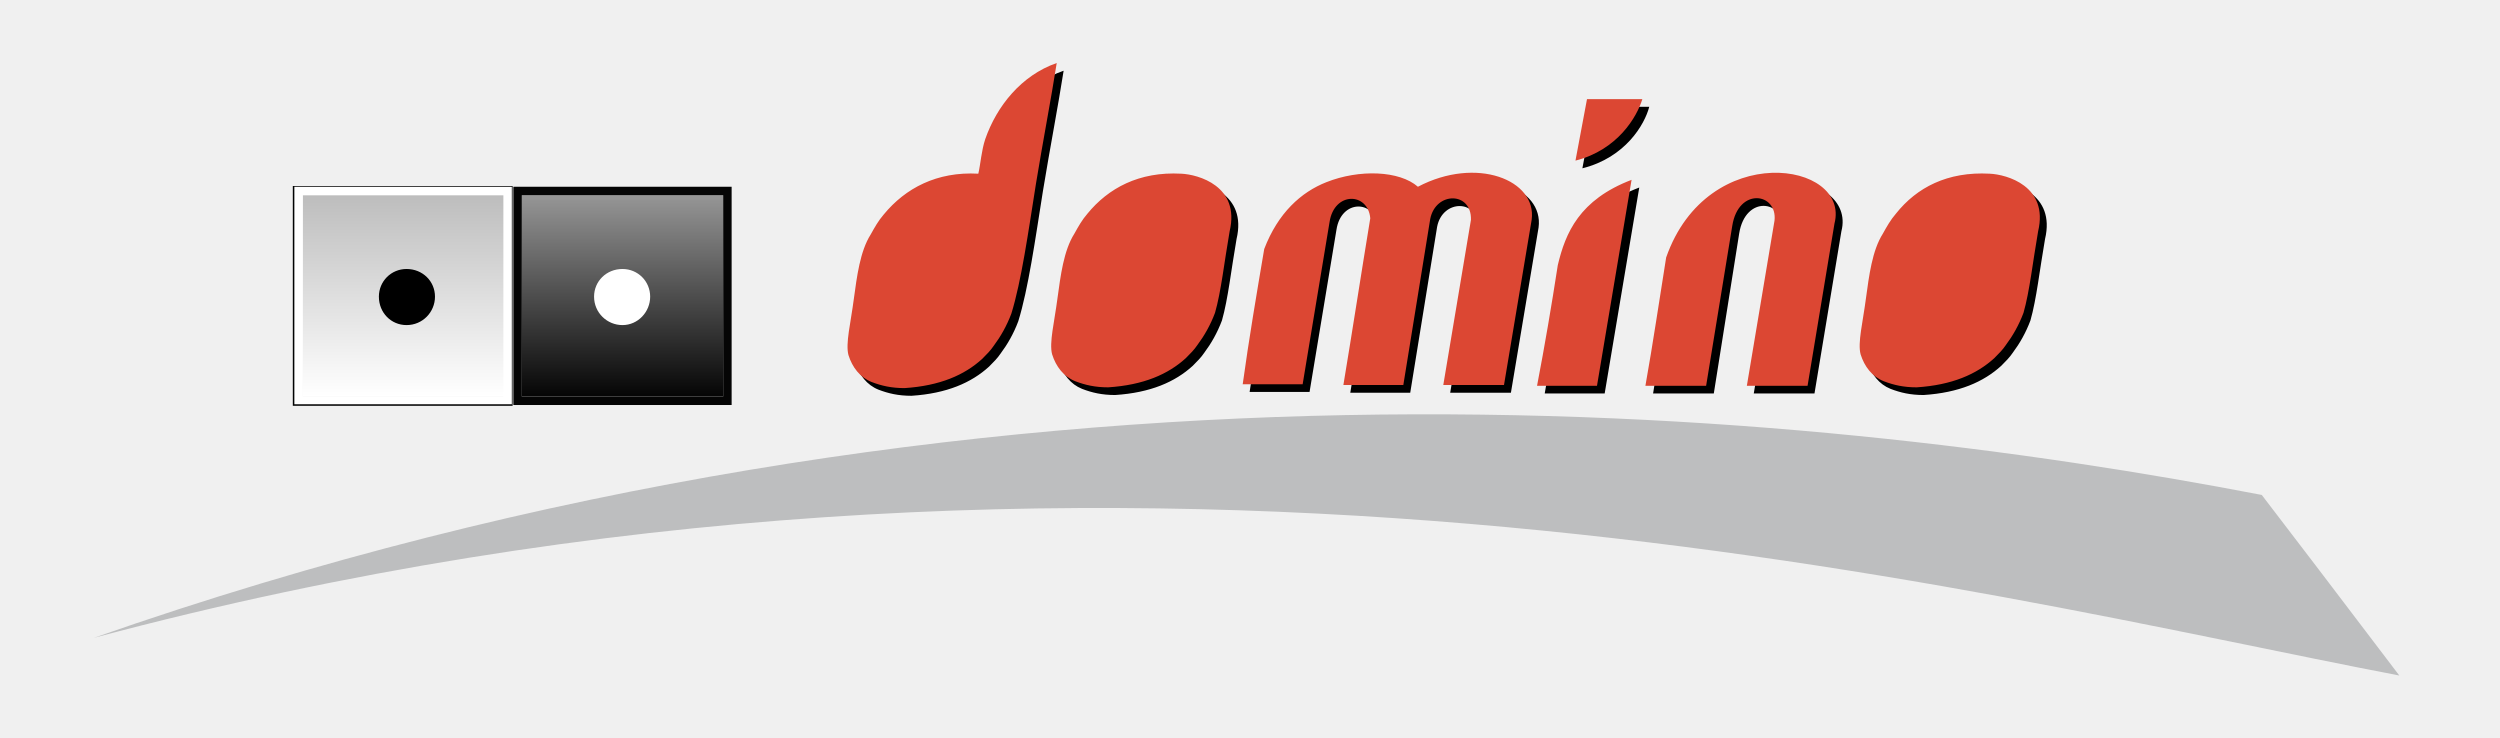
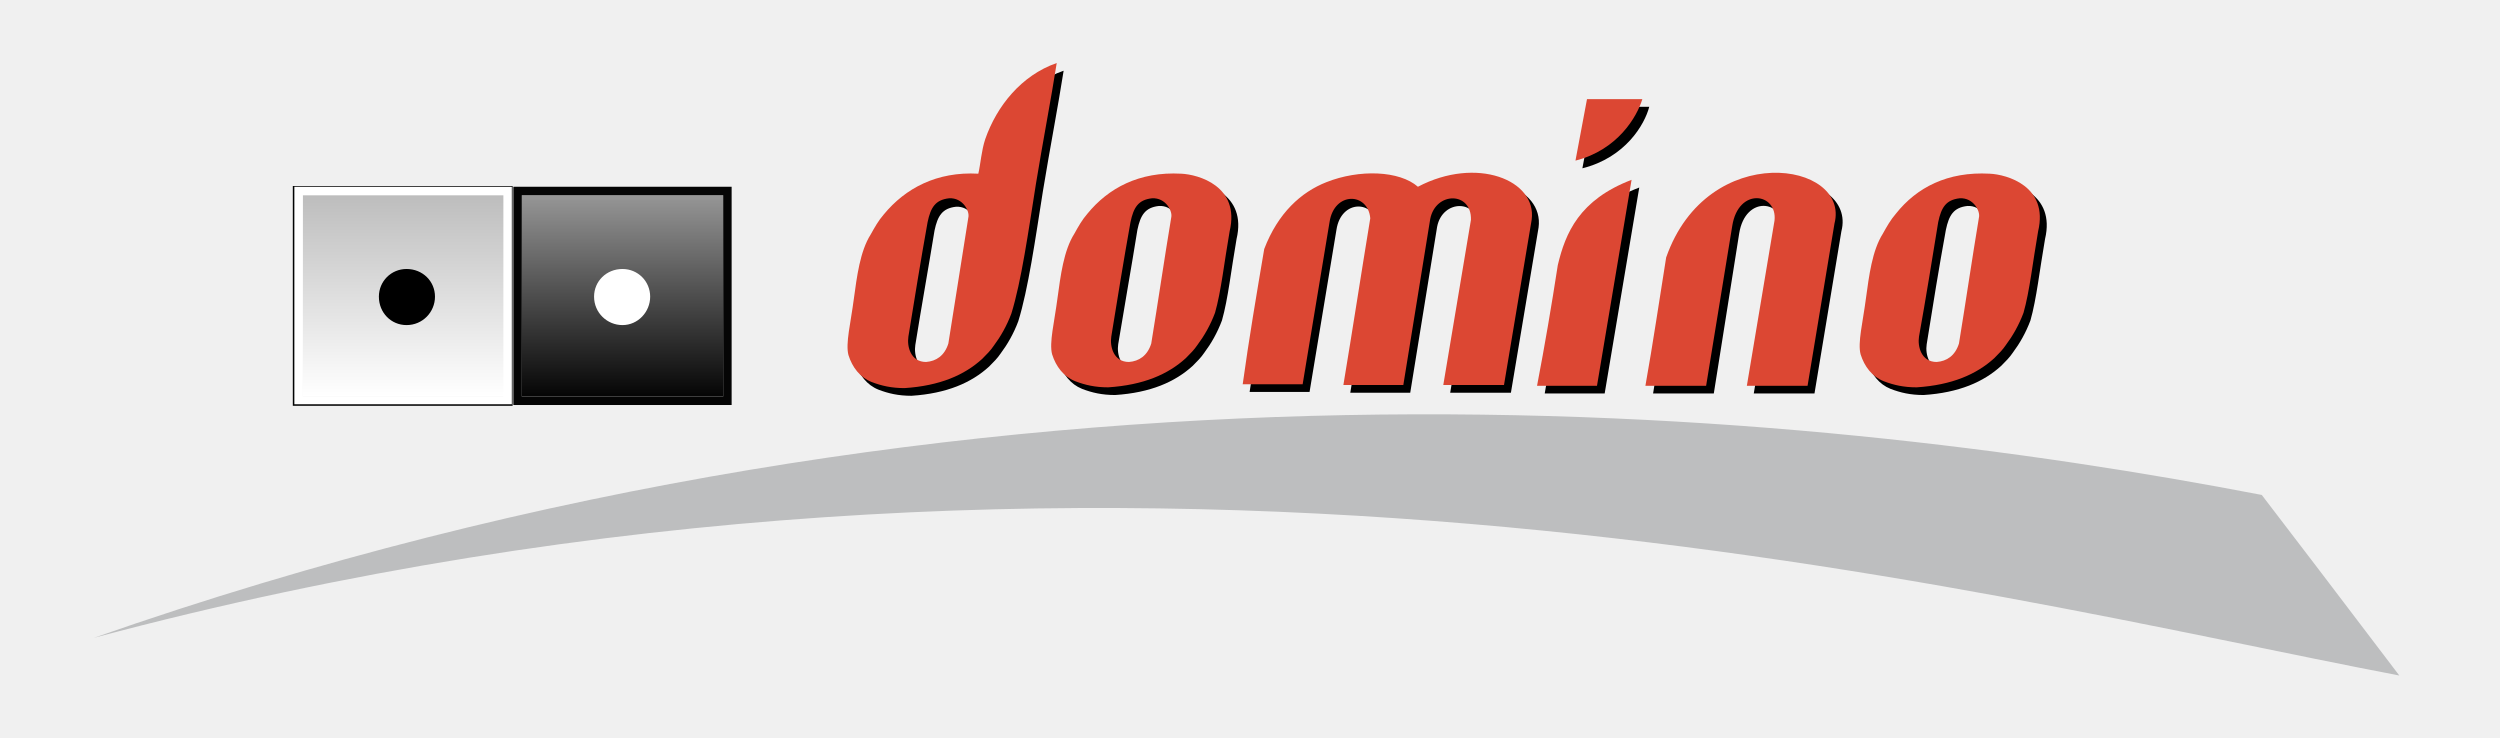
- <svg xmlns="http://www.w3.org/2000/svg" version="1.1" id="Calque_1" x="0px" y="0px" viewBox="-86 203 325.3 96" style="enable-background:new -86 203 325.3 96;" xml:space="preserve">
+ <svg xmlns="http://www.w3.org/2000/svg" version="1.1" id="Calque_1" x="0px" y="0px" viewBox="0 0 325.3 96" style="enable-background:new 0 0 325.3 96;" xml:space="preserve">
  <style type="text/css">
	.st0{fill:#BDBEBF;}
	.st1{fill:#DC4733;}
	.st2{fill:url(#SVGID_1_);}
	.st3{fill:#050505;}
	.st4{fill:url(#SVGID_2_);}
	.st5{fill:#FFFFFF;}
	.st6{fill:#010202;}
</style>
-   <path class="st0" d="M208.3,267.4c6.8,8.9,6.9,9,17.9,23.5c-55.6-10.6-167.1-40.4-300-4.9C43.6,244.9,149,256,208.3,267.4z" />
-   <path d="M42.2,226.6c0.3-1.3,0.4-3,0.9-4.5c1.5-4.3,4.7-8.3,9.3-9.9c-0.7,4.5-1.8,10.2-2.7,15.7c-1,6.3-1.9,12.7-3.2,16.9  c-0.6,1.6-1.4,3-2.3,4.2c-0.4,0.6-0.9,1.1-1.5,1.7c-2.3,2.1-5.5,3.5-10.1,3.8c-1.7,0-3-0.3-4.3-0.8c-1.5-0.6-2.5-1.9-3-3.5  c-0.4-1.5,0.3-4.2,0.7-7.3c0.4-2.9,0.8-6.2,2.2-8.4c0.5-0.9,1-1.8,1.7-2.6C32.8,228.5,36.8,226.4,42.2,226.6L42.2,226.6z M35.6,233  c0.4-1.9,1-2.9,2.8-3.1c1.8-0.1,2.7,1.7,2.5,2.5l-2.6,16.4c-0.5,1.6-1.6,2.3-2.9,2.4c-2,0-2.5-2-2.3-3.3  C33.9,242.9,34.8,237.9,35.6,233z M68.6,226.6c2.2,0.1,7.7,1.6,6.3,7.5c-0.7,4-1.1,7.8-1.9,10.6c-0.6,1.6-1.4,3-2.3,4.2  c-0.4,0.6-0.9,1.1-1.5,1.7c-2.3,2.1-5.5,3.5-10.1,3.8c-1.7,0-3-0.3-4.3-0.8c-1.5-0.6-2.5-1.9-3-3.5c-0.4-1.5,0.3-4.2,0.7-7.3  c0.4-2.9,0.8-6.2,2.2-8.4c0.5-0.9,1-1.8,1.7-2.6C59.2,228.5,63.2,226.3,68.6,226.6L68.6,226.6z M62,232.9c0.4-1.9,1-2.9,2.8-3.1  c1.8-0.1,2.7,1.7,2.5,2.5l-2.6,16.4c-0.5,1.6-1.6,2.3-2.9,2.4c-2,0-2.5-2-2.3-3.3C60.3,242.9,61.2,237.9,62,232.9z M173.8,226.6  c2.2,0.1,7.7,1.6,6.3,7.5c-0.7,4-1.1,7.8-1.9,10.6c-0.6,1.6-1.4,3-2.3,4.2c-0.4,0.6-0.9,1.1-1.5,1.7c-2.3,2.1-5.5,3.5-10.1,3.8  c-1.7,0-3-0.3-4.3-0.8c-1.5-0.6-2.5-1.9-3-3.5c-0.4-1.5,0.3-4.2,0.7-7.3c0.4-2.9,0.8-6.2,2.2-8.4c0.5-0.9,1-1.8,1.7-2.6  C164.3,228.4,168.3,226.3,173.8,226.6z M167.2,232.9c0.4-1.9,1-2.9,2.8-3.1c1.8-0.1,2.7,1.7,2.5,2.5c-0.9,5.4-1.7,10.9-2.6,16.4  c-0.5,1.6-1.6,2.3-2.9,2.4c-2,0-2.5-2-2.3-3.3C165.5,242.8,166.3,237.8,167.2,232.9L167.2,232.9z M79.4,236.4  c1.8-4.7,4.8-7.4,8.1-8.7c4.3-1.7,9.5-1.5,11.9,0.6c7.6-4,15.5-0.9,14.8,4.3l-3.6,21.5h-7.9c1.2-7.2,2.4-14.4,3.6-21.5  c0.1-3.7-4.6-3.7-5.3-0.1l-3.5,21.6h-7.8c1.2-7.2,2.3-14.4,3.5-21.7c-0.3-3.4-4.7-3.5-5.3,0.5L84.4,254h-7.8  C77.5,248.2,78.4,242.3,79.4,236.4z M117.7,238.5c1-4.2,2.8-8.5,9.6-11.1l-4.5,26.8H115C115,254.2,117.7,238.5,117.7,238.5z   M119.9,224.9l1.5-8h7.2C128,219.2,125.5,223.5,119.9,224.9z M131.7,237.5c5.4-15.4,24-12.5,21.9-4.4l-3.5,21.1h-7.9l3.6-21.5  c0.4-3.6-4.7-4.4-5.5,0.7l-3.3,20.8h-7.9C130,248.6,130.9,243.1,131.7,237.5L131.7,237.5z" />
-   <path class="st1" d="M41.3,225.6c0.3-1.3,0.4-3,0.9-4.5c1.5-4.3,4.7-8.3,9.3-9.9c-0.7,4.5-1.8,10.2-2.7,15.7  c-1,6.3-1.9,12.7-3.2,16.9c-0.6,1.6-1.4,3-2.3,4.2c-0.4,0.6-0.9,1.1-1.5,1.7c-2.3,2.1-5.5,3.5-10.1,3.8c-1.7,0-3-0.3-4.3-0.8  c-1.5-0.6-2.5-1.9-3-3.5c-0.4-1.5,0.3-4.2,0.7-7.3c0.4-2.9,0.8-6.2,2.2-8.4c0.5-0.9,1-1.8,1.7-2.6C31.8,227.5,35.9,225.3,41.3,225.6  z M34.7,231.9c0.4-1.9,1-2.9,2.8-3.1c1.8-0.1,2.7,1.7,2.5,2.5l-2.6,16.4c-0.5,1.6-1.6,2.3-2.9,2.4c-2,0-2.5-2-2.3-3.3  C33,241.9,33.8,236.9,34.7,231.9z M67.7,225.6c2.2,0.1,7.7,1.6,6.3,7.5c-0.7,4-1.1,7.8-1.9,10.6c-0.6,1.6-1.4,3-2.3,4.2  c-0.4,0.6-0.9,1.1-1.5,1.7c-2.3,2.1-5.5,3.5-10.1,3.8c-1.7,0-3-0.3-4.3-0.8c-1.5-0.6-2.5-1.9-3-3.5c-0.4-1.5,0.3-4.2,0.7-7.3  c0.4-2.9,0.8-6.2,2.2-8.4c0.5-0.9,1-1.8,1.7-2.6C58.2,227.5,62.2,225.3,67.7,225.6L67.7,225.6z M61.1,231.9c0.4-1.9,1-2.9,2.8-3.1  c1.8-0.1,2.7,1.7,2.5,2.5c-0.9,5.4-1.7,10.9-2.6,16.4c-0.5,1.6-1.6,2.3-2.9,2.4c-2,0-2.5-2-2.3-3.3  C59.4,241.9,60.2,236.9,61.1,231.9z M172.9,225.6c2.2,0.1,7.7,1.6,6.3,7.5c-0.7,4-1.1,7.8-1.9,10.6c-0.6,1.6-1.4,3-2.3,4.2  c-0.4,0.6-0.9,1.1-1.5,1.7c-2.3,2.1-5.5,3.5-10.1,3.8c-1.7,0-3-0.3-4.3-0.8c-1.5-0.6-2.5-1.9-3-3.5c-0.4-1.5,0.3-4.2,0.7-7.3  c0.4-2.9,0.8-6.2,2.2-8.4c0.5-0.9,1-1.8,1.7-2.6C163.4,227.4,167.4,225.3,172.9,225.6z M166.2,231.9c0.4-1.9,1-2.9,2.8-3.1  c1.8-0.1,2.7,1.7,2.5,2.5c-0.9,5.4-1.7,10.9-2.6,16.4c-0.5,1.6-1.6,2.3-2.9,2.4c-2,0-2.5-2-2.3-3.3  C164.6,241.8,165.4,236.8,166.2,231.9z M78.5,235.4c1.8-4.7,4.8-7.4,8.1-8.7c4.3-1.7,9.5-1.5,11.9,0.6c7.6-4,15.5-0.9,14.8,4.3  l-3.6,21.5h-7.9c1.2-7.2,2.4-14.4,3.6-21.5c0.1-3.7-4.6-3.7-5.3-0.1l-3.5,21.6h-7.8c1.2-7.2,2.3-14.4,3.5-21.7  c-0.3-3.4-4.7-3.5-5.3,0.5L83.5,253h-7.8C76.5,247.2,77.5,241.3,78.5,235.4z M116.7,237.5c1-4.2,2.8-8.5,9.6-11.1l-4.5,26.8H114  C115,248,115.9,242.7,116.7,237.5z M119,223.9l1.5-8h7.2C127,218.2,124.5,222.5,119,223.9z M130.8,236.5c5.4-15.4,24-12.5,21.9-4.4  l-3.5,21.1h-7.9l3.6-21.5c0.4-3.6-4.7-4.4-5.5,0.7l-3.4,20.8h-7.9C129.1,247.6,129.9,242.1,130.8,236.5L130.8,236.5z" />
-   <linearGradient id="SVGID_1_" gradientUnits="userSpaceOnUse" x1="-5" y1="275.6" x2="-5" y2="249.428" gradientTransform="matrix(1 0 0 -1 0 504)">
+   <path class="st0" d="M294.3,64.4c6.8,8.9,6.9,9,17.9,23.5c-55.6-10.6-167.1-40.4-300-4.9C129.6,41.9,235,53,294.3,64.4z" />
+   <path d="M185.4,25.3c-2.4-2.1-7.6-2.3-11.9-0.6c-3.3,1.3-6.3,4-8.1,8.7c-1,5.9-1.9,11.8-2.8,17.6h7.8l3.5-21.1c0.6-4,5-3.9,5.3-0.5  c-1.2,7.3-2.3,14.5-3.5,21.7h7.8l3.5-21.6c0.7-3.6,5.4-3.6,5.3,0.1c-1.2,7.1-2.4,14.3-3.6,21.5h7.9l3.6-21.5  C200.9,24.4,193,21.3,185.4,25.3z" />
+   <path d="M154.6,23.6c-5.4-0.3-9.4,1.9-12.2,5.2c-0.7,0.8-1.2,1.7-1.7,2.6c-1.4,2.2-1.8,5.5-2.2,8.4c-0.4,3.1-1.1,5.8-0.7,7.3  c0.5,1.6,1.5,2.9,3,3.5c1.3,0.5,2.6,0.8,4.3,0.8c4.6-0.3,7.8-1.7,10.1-3.8c0.6-0.6,1.1-1.1,1.5-1.7c0.9-1.2,1.7-2.6,2.3-4.2  c0.8-2.8,1.2-6.6,1.9-10.6C162.3,25.2,156.8,23.7,154.6,23.6z M153.3,29.3l-2.6,16.4c-0.5,1.6-1.6,2.3-2.9,2.4c-2,0-2.5-2-2.3-3.3  c0.8-4.9,1.7-9.9,2.5-14.9c0.4-1.9,1-2.9,2.8-3.1C152.6,26.7,153.5,28.5,153.3,29.3z" />
+   <path d="M129.1,19.1c-0.5,1.5-0.6,3.2-0.9,4.5c-5.4-0.2-9.4,1.9-12.3,5.3c-0.7,0.8-1.2,1.7-1.7,2.6c-1.4,2.2-1.8,5.5-2.2,8.4  c-0.4,3.1-1.1,5.8-0.7,7.3c0.5,1.6,1.5,2.9,3,3.5c1.3,0.5,2.6,0.8,4.3,0.8c4.6-0.3,7.8-1.7,10.1-3.8c0.6-0.6,1.1-1.1,1.5-1.7  c0.9-1.2,1.7-2.6,2.3-4.2c1.3-4.2,2.2-10.6,3.2-16.9c0.9-5.5,2-11.2,2.7-15.7C133.8,10.8,130.6,14.8,129.1,19.1z M126.9,29.4  l-2.6,16.4c-0.5,1.6-1.6,2.3-2.9,2.4c-2,0-2.5-2-2.3-3.3c0.8-5,1.7-10,2.5-14.9c0.4-1.9,1-2.9,2.8-3.1  C126.2,26.8,127.1,28.6,126.9,29.4z" />
+   <path d="M205.9,21.9c5.6-1.4,8.1-5.7,8.7-8h-7.2L205.9,21.9z" />
+   <path d="M203.7,35.5L201,51.2h7.8l4.5-26.8C206.5,27,204.7,31.3,203.7,35.5z" />
+   <path d="M259.8,23.6c-5.5-0.3-9.5,1.8-12.2,5.2c-0.7,0.8-1.2,1.7-1.7,2.6c-1.4,2.2-1.8,5.5-2.2,8.4c-0.4,3.1-1.1,5.8-0.7,7.3  c0.5,1.6,1.5,2.9,3,3.5c1.3,0.5,2.6,0.8,4.3,0.8c4.6-0.3,7.8-1.7,10.1-3.8c0.6-0.6,1.1-1.1,1.5-1.7c0.9-1.2,1.7-2.6,2.3-4.2  c0.8-2.8,1.2-6.6,1.9-10.6C267.5,25.2,262,23.7,259.8,23.6z M258.5,29.3c-0.9,5.4-1.7,10.9-2.6,16.4c-0.5,1.6-1.6,2.3-2.9,2.4  c-2,0-2.5-2-2.3-3.3c0.8-5,1.6-10,2.5-14.9c0.4-1.9,1-2.9,2.8-3.1C257.8,26.7,258.7,28.5,258.5,29.3z" />
+   <path d="M217.7,34.5c-0.8,5.6-1.7,11.1-2.6,16.7h7.9l3.3-20.8c0.8-5.1,5.9-4.3,5.5-0.7l-3.6,21.5h7.9l3.5-21.1  C241.7,22,223.1,19.1,217.7,34.5z" />
+   <path class="st1" d="M184.5,24.3c-2.4-2.1-7.6-2.3-11.9-0.6c-3.3,1.3-6.3,4-8.1,8.7c-1,5.9-2,11.8-2.8,17.6h7.8l3.5-21.1  c0.6-4,5-3.9,5.3-0.5c-1.2,7.3-2.3,14.5-3.5,21.7h7.8l3.5-21.6c0.7-3.6,5.4-3.6,5.3,0.1c-1.2,7.1-2.4,14.3-3.6,21.5h7.9l3.6-21.5  C200,23.4,192.1,20.3,184.5,24.3z" />
+   <path class="st1" d="M153.7,22.6c-5.5-0.3-9.5,1.9-12.2,5.2c-0.7,0.8-1.2,1.7-1.7,2.6c-1.4,2.2-1.8,5.5-2.2,8.4  c-0.4,3.1-1.1,5.8-0.7,7.3c0.5,1.6,1.5,2.9,3,3.5c1.3,0.5,2.6,0.8,4.3,0.8c4.6-0.3,7.8-1.7,10.1-3.8c0.6-0.6,1.1-1.1,1.5-1.7  c0.9-1.2,1.7-2.6,2.3-4.2c0.8-2.8,1.2-6.6,1.9-10.6C161.4,24.2,155.9,22.7,153.7,22.6z M152.4,28.3c-0.9,5.4-1.7,10.9-2.6,16.4  c-0.5,1.6-1.6,2.3-2.9,2.4c-2,0-2.5-2-2.3-3.3c0.8-4.9,1.6-9.9,2.5-14.9c0.4-1.9,1-2.9,2.8-3.1C151.7,25.7,152.6,27.5,152.4,28.3z" />
+   <path class="st1" d="M128.2,18.1c-0.5,1.5-0.6,3.2-0.9,4.5c-5.4-0.3-9.5,1.9-12.3,5.3c-0.7,0.8-1.2,1.7-1.7,2.6  c-1.4,2.2-1.8,5.5-2.2,8.4c-0.4,3.1-1.1,5.8-0.7,7.3c0.5,1.6,1.5,2.9,3,3.5c1.3,0.5,2.6,0.8,4.3,0.8c4.6-0.3,7.8-1.7,10.1-3.8  c0.6-0.6,1.1-1.1,1.5-1.7c0.9-1.2,1.7-2.6,2.3-4.2c1.3-4.2,2.2-10.6,3.2-16.9c0.9-5.5,2-11.2,2.7-15.7  C132.9,9.8,129.7,13.8,128.2,18.1z M126,28.3l-2.6,16.4c-0.5,1.6-1.6,2.3-2.9,2.4c-2,0-2.5-2-2.3-3.3c0.8-4.9,1.6-9.9,2.5-14.9  c0.4-1.9,1-2.9,2.8-3.1C125.3,25.7,126.2,27.5,126,28.3z" />
+   <path class="st1" d="M216.8,33.5c-0.9,5.6-1.7,11.1-2.7,16.7h7.9l3.4-20.8c0.8-5.1,5.9-4.3,5.5-0.7l-3.6,21.5h7.9l3.5-21.1  C240.8,21,222.2,18.1,216.8,33.5z" />
+   <path class="st1" d="M258.9,22.6c-5.5-0.3-9.5,1.8-12.2,5.2c-0.7,0.8-1.2,1.7-1.7,2.6c-1.4,2.2-1.8,5.5-2.2,8.4  c-0.4,3.1-1.1,5.8-0.7,7.3c0.5,1.6,1.5,2.9,3,3.5c1.3,0.5,2.6,0.8,4.3,0.8c4.6-0.3,7.8-1.7,10.1-3.8c0.6-0.6,1.1-1.1,1.5-1.7  c0.9-1.2,1.7-2.6,2.3-4.2c0.8-2.8,1.2-6.6,1.9-10.6C266.6,24.2,261.1,22.7,258.9,22.6z M257.5,28.3c-0.9,5.4-1.7,10.9-2.6,16.4  c-0.5,1.6-1.6,2.3-2.9,2.4c-2,0-2.5-2-2.3-3.3c0.9-5,1.7-10,2.5-14.9c0.4-1.9,1-2.9,2.8-3.1C256.8,25.7,257.7,27.5,257.5,28.3z" />
+   <path class="st1" d="M202.7,34.5c-0.8,5.2-1.7,10.5-2.7,15.7h7.8l4.5-26.8C205.5,26,203.7,30.3,202.7,34.5z" />
+   <path class="st1" d="M205,20.9c5.5-1.4,8-5.7,8.7-8h-7.2L205,20.9z" />
+   <linearGradient id="SVGID_1_" gradientUnits="userSpaceOnUse" x1="81" y1="-407.6" x2="81" y2="-381.428" gradientTransform="matrix(1 0 0 1 0 433)">
    <stop offset="0" style="stop-color:#969696" />
    <stop offset="1" style="stop-color:#050505" />
  </linearGradient>
-   <path class="st2" d="M-18.1,228.4H8.1v26.2h-26.2L-18.1,228.4z" />
-   <path class="st3" d="M8.1,228.4v26.2h-26.2v-26.2H8.1 M9.2,227.3h-28.4v28.4H9.2V227.3z" />
-   <linearGradient id="SVGID_2_" gradientUnits="userSpaceOnUse" x1="-33.5" y1="249.43" x2="-33.5" y2="275.602" gradientTransform="matrix(1 0 0 -1 0 504)">
+   <path class="st2" d="M67.9,25.4h26.2v26.2H67.9V25.4z" />
+   <path class="st3" d="M94.1,25.4v26.2H67.9V25.4H94.1 M95.2,24.3H66.8v28.4h28.4V24.3z" />
+   <linearGradient id="SVGID_2_" gradientUnits="userSpaceOnUse" x1="52.5" y1="-381.43" x2="52.5" y2="-407.602" gradientTransform="matrix(1 0 0 1 0 433)">
    <stop offset="0" style="stop-color:#FFFFFF" />
    <stop offset="1" style="stop-color:#BDBDBD" />
  </linearGradient>
-   <path class="st4" d="M-46.6,228.4h26.2v26.2h-26.2L-46.6,228.4z" />
-   <path class="st5" d="M-20.5,228.4v26.2h-26.1v-26.2H-20.5 M-19.3,227.3h-28.4v28.4h28.4V227.3z" />
-   <path class="st6" d="M-19.3,255.8h-28.6v-28.6h28.6V255.8z M-47.7,255.6h28.3v-28.3h-28.3C-47.7,227.3-47.7,255.6-47.7,255.6z" />
-   <path d="M-29.4,241.6c0,2-1.6,3.7-3.7,3.7c-2,0-3.6-1.6-3.6-3.7c0-2,1.6-3.6,3.6-3.6C-31,238-29.4,239.6-29.4,241.6z" />
-   <path class="st5" d="M-1.4,241.6c0,2-1.6,3.7-3.6,3.7s-3.7-1.6-3.7-3.7c0-2,1.6-3.6,3.7-3.6C-3,238-1.4,239.6-1.4,241.6z" />
+   <path class="st4" d="M39.4,25.4h26.2v26.2H39.4V25.4z" />
+   <path class="st5" d="M65.5,25.4v26.2H39.4V25.4H65.5 M66.7,24.3H38.3v28.4h28.4C66.7,52.7,66.7,24.3,66.7,24.3z" />
+   <path class="st6" d="M66.7,52.8H38.1V24.2h28.6C66.7,24.2,66.7,52.8,66.7,52.8z M38.3,52.6h28.3V24.3H38.3V52.6z" />
+   <path d="M56.6,38.6c0,2-1.6,3.7-3.7,3.7c-2,0-3.6-1.6-3.6-3.7c0-2,1.6-3.6,3.6-3.6C55,35,56.6,36.6,56.6,38.6z" />
+   <path class="st5" d="M84.6,38.6c0,2-1.6,3.7-3.6,3.7s-3.7-1.6-3.7-3.7c0-2,1.6-3.6,3.7-3.6C83,35,84.6,36.6,84.6,38.6z" />
</svg>
